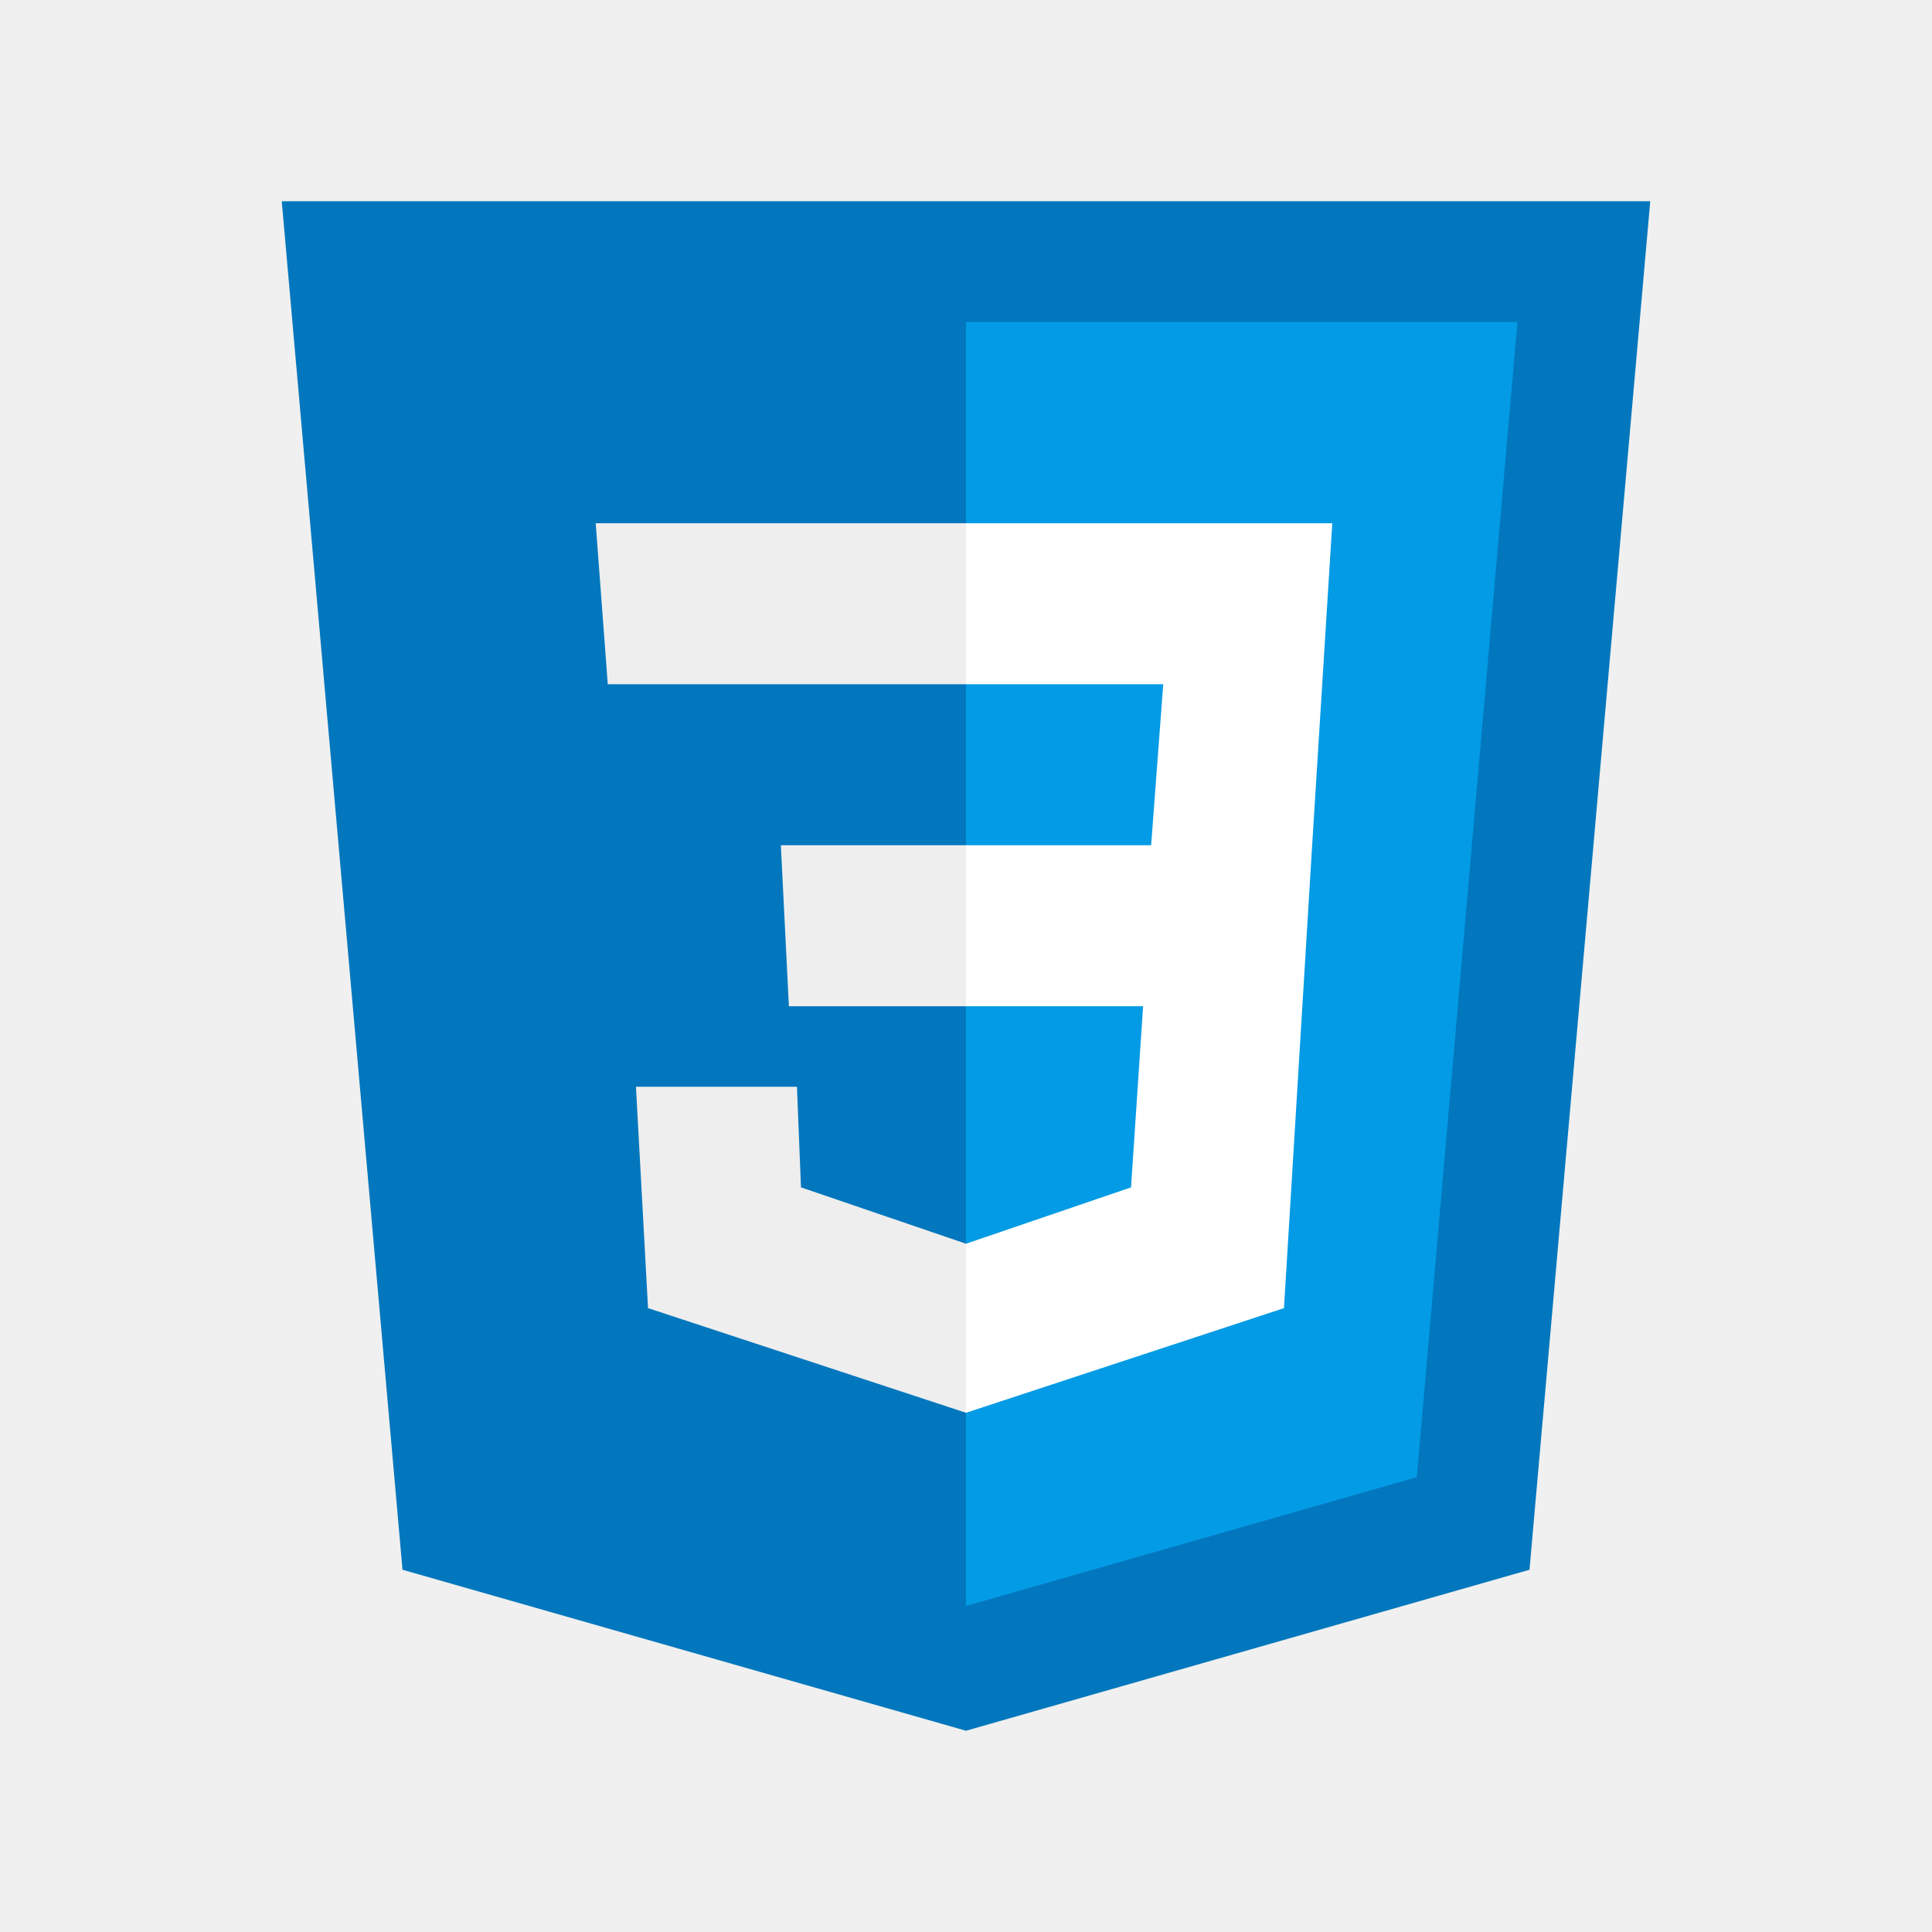
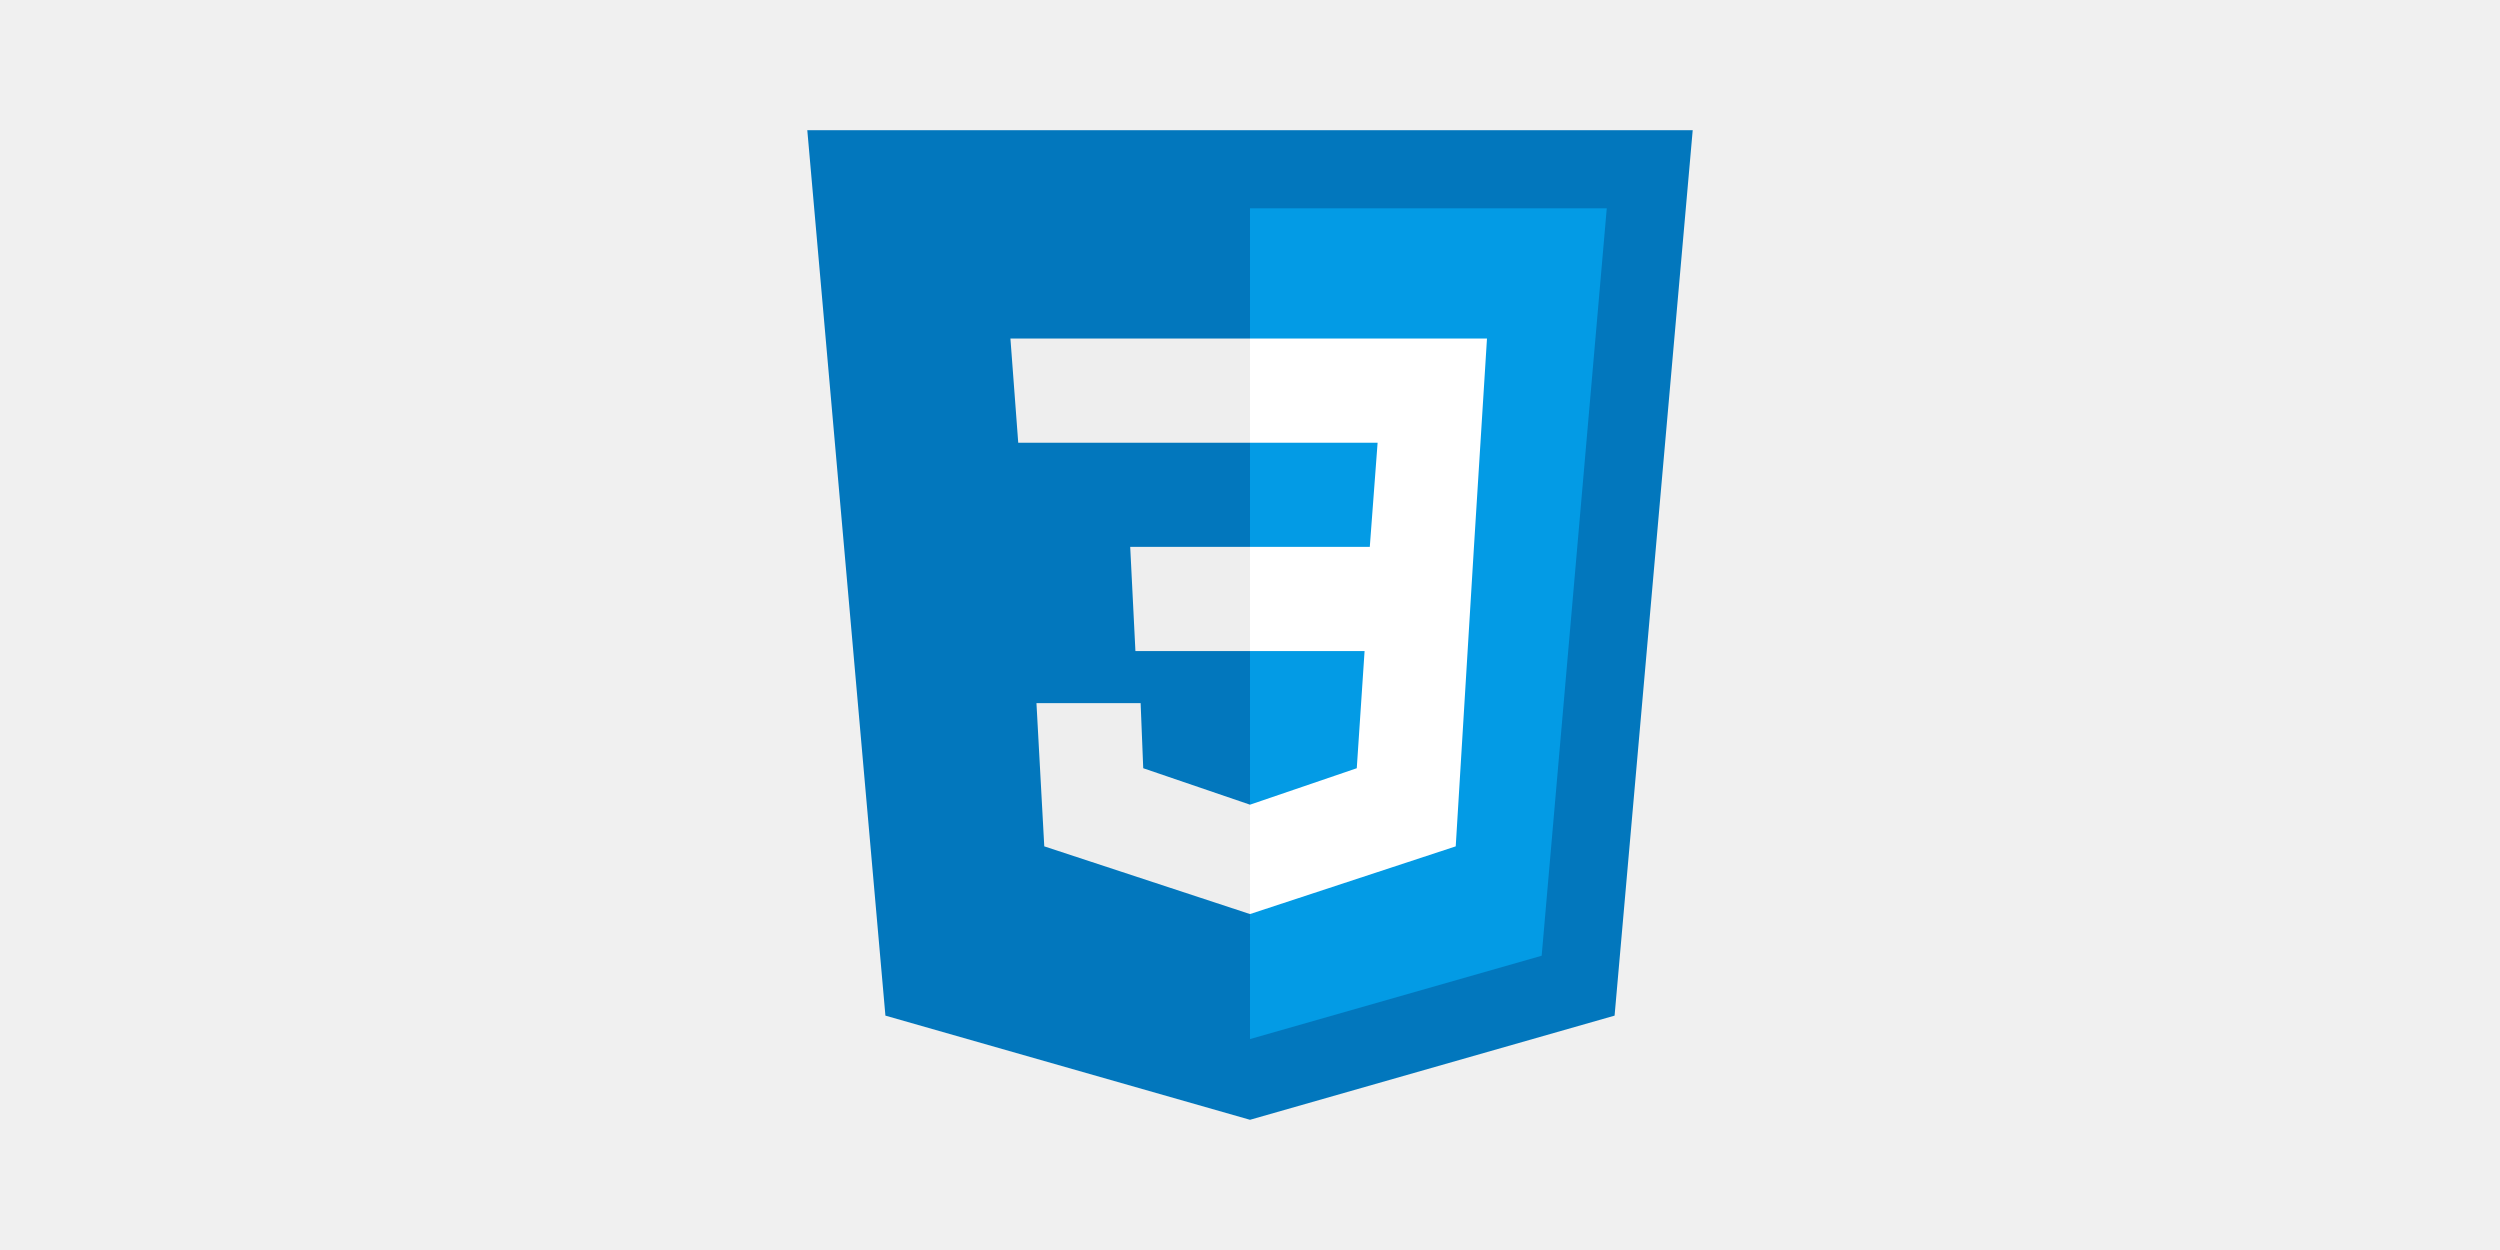
- <svg xmlns="http://www.w3.org/2000/svg" viewBox="0 0 48 48" width="96px" height="96px">
+ <svg xmlns="http://www.w3.org/2000/svg" viewBox="0 0 48 48" width="96px" height="48px">
  <path fill="#0277BD" d="M41,5H7l3,34l14,4l14-4L41,5L41,5z" />
  <path fill="#039BE5" d="M24 8L24 39.9 35.2 36.7 37.7 8z" />
  <path fill="#FFF" d="M33.1 13L24 13 24 17 28.9 17 28.6 21 24 21 24 25 28.4 25 28.1 29.5 24 30.9 24 35.1 31.9 32.5 32.6 21 32.6 21z" />
  <path fill="#EEE" d="M24,13v4h-8.9l-0.3-4H24z M19.4,21l0.2,4H24v-4H19.4z M19.8,27h-4l0.3,5.5l7.9,2.6v-4.2l-4.1-1.4L19.8,27z" />
</svg>
